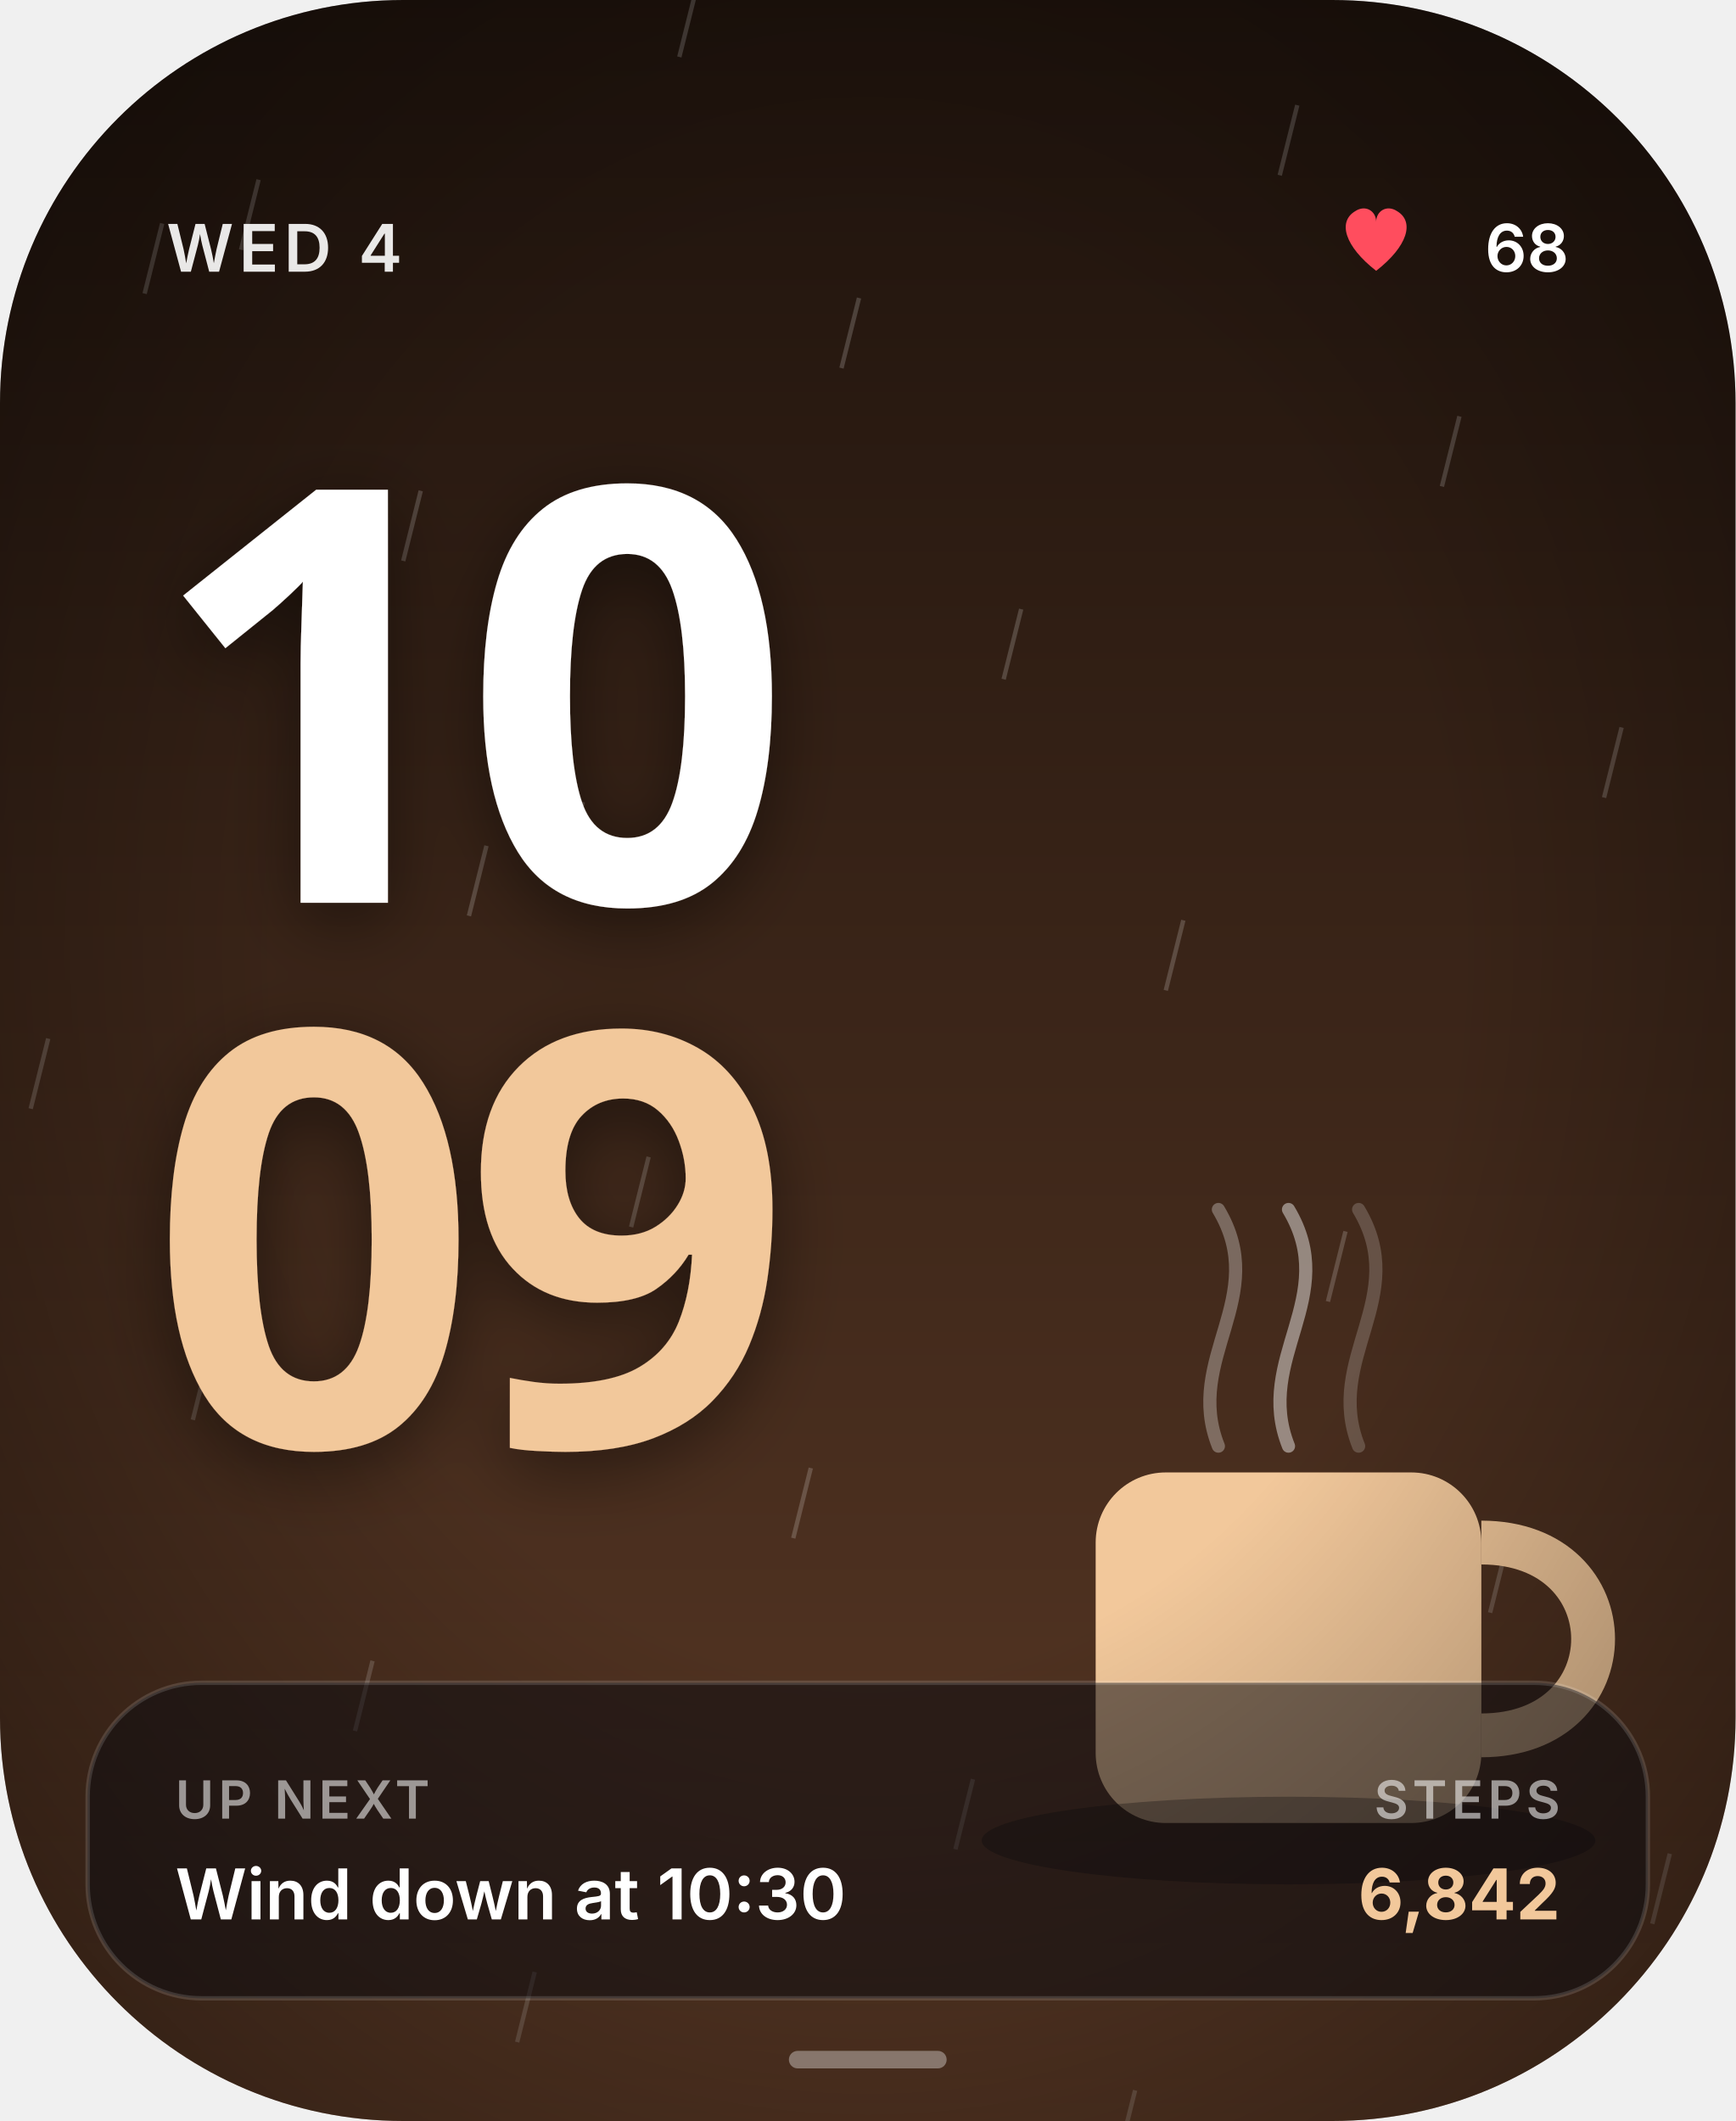
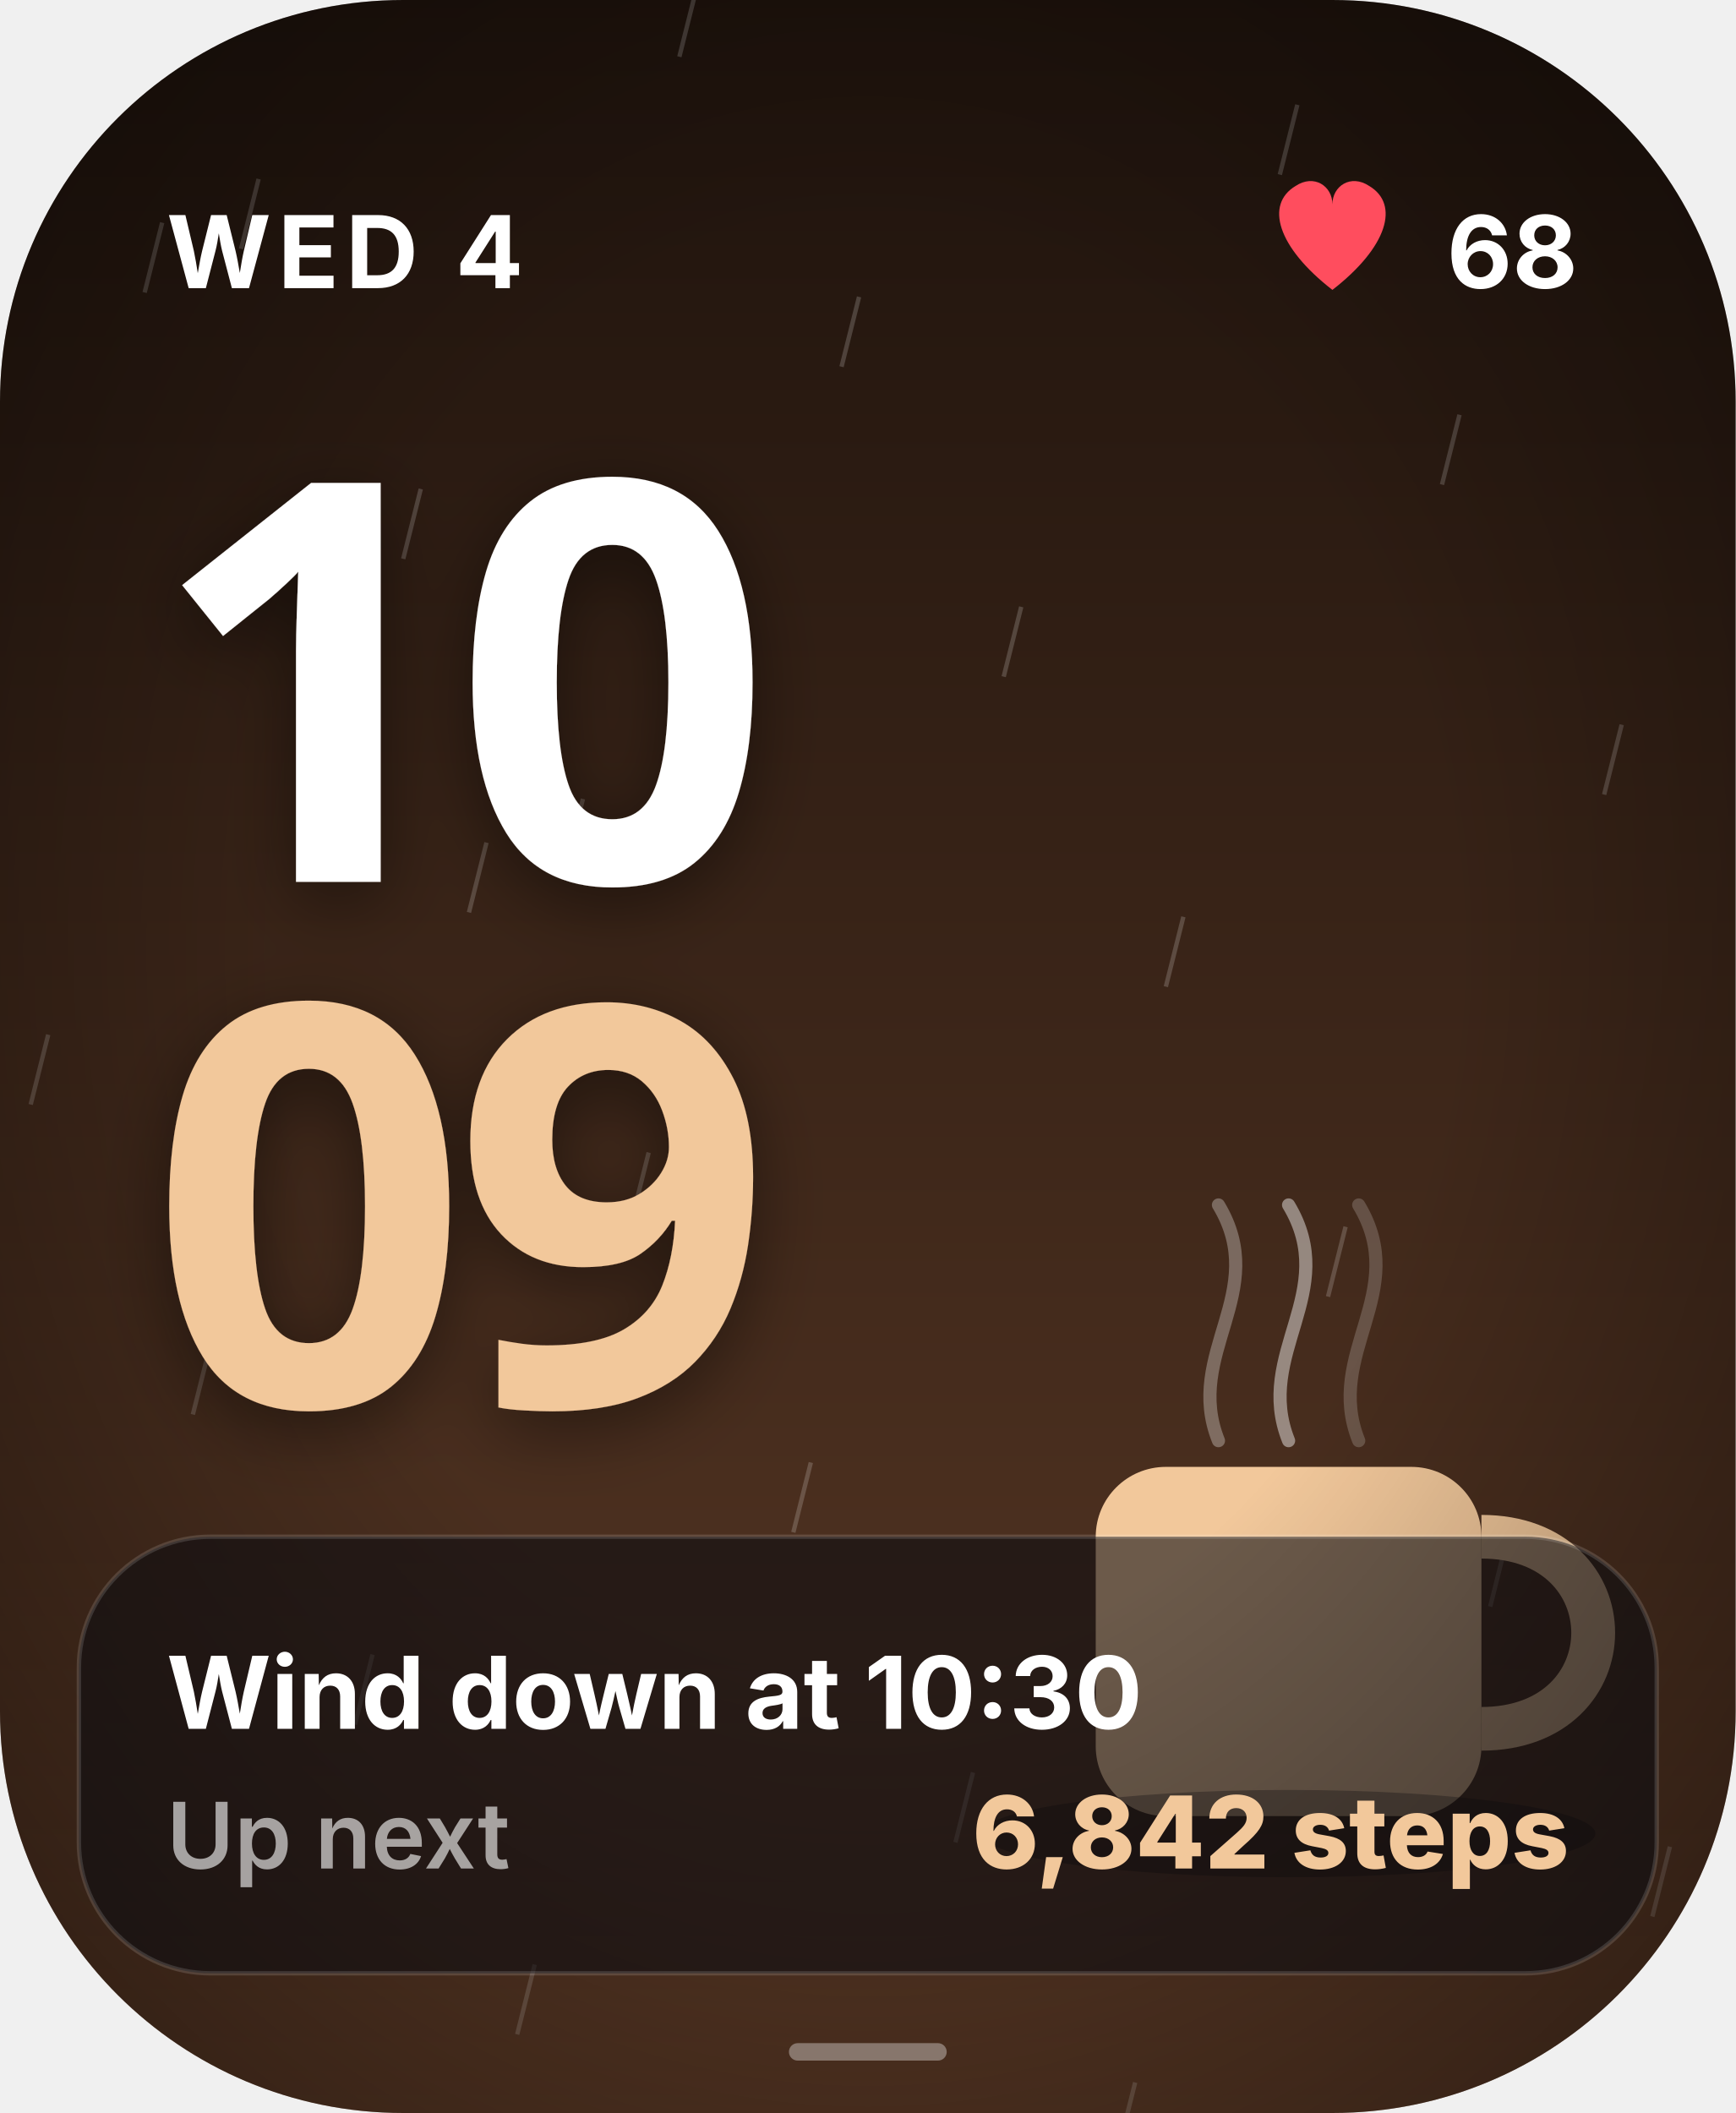
- <svg xmlns="http://www.w3.org/2000/svg" width="396" height="484" viewBox="0 0 396 484">
+ <svg xmlns="http://www.w3.org/2000/svg" width="368" height="448" preserveAspectRatio="none" viewBox="0 0 396 484">
  <defs>
    <clipPath id="hclip">
      <rect width="396" height="484" rx="92" />
    </clipPath>
    <filter id="hsoft" x="-50%" y="-50%" width="200%" height="200%">
      <feGaussianBlur stdDeviation="12" />
    </filter>
    <filter id="hshadow" x="-20%" y="-20%" width="140%" height="140%">
      <feDropShadow dx="0" dy="4" stdDeviation="8" flood-color="#000" flood-opacity=".45" />
    </filter>
    <radialGradient id="hvig" cx=".5" cy=".45" r=".75">
      <stop offset=".45" stop-color="#000" stop-opacity="0" />
      <stop offset="1" stop-color="#000" stop-opacity=".5" />
    </radialGradient>
  </defs>
  <g clip-path="url(#hclip)">
    <defs>
      <linearGradient id="hcg" x1="0" y1="0" x2="0" y2="1">
        <stop offset="0" stop-color="#1d120c" />
        <stop offset="1" stop-color="#5c3a26" />
      </linearGradient>
    </defs>
    <rect width="396" height="484" fill="url(#hcg)" />
    <line x1="0" y1="-20" x2="-4" y2="-4" stroke="#fff" stroke-width="1" opacity=".18" />
    <line x1="37" y1="51" x2="33" y2="67" stroke="#fff" stroke-width="1" opacity=".18" />
    <line x1="74" y1="122" x2="70" y2="138" stroke="#fff" stroke-width="1" opacity=".18" />
    <line x1="111" y1="193" x2="107" y2="209" stroke="#fff" stroke-width="1" opacity=".18" />
    <line x1="148" y1="264" x2="144" y2="280" stroke="#fff" stroke-width="1" opacity=".18" />
    <line x1="185" y1="335" x2="181" y2="351" stroke="#fff" stroke-width="1" opacity=".18" />
    <line x1="222" y1="406" x2="218" y2="422" stroke="#fff" stroke-width="1" opacity=".18" />
    <line x1="259" y1="477" x2="255" y2="493" stroke="#fff" stroke-width="1" opacity=".18" />
    <line x1="296" y1="24" x2="292" y2="40" stroke="#fff" stroke-width="1" opacity=".18" />
    <line x1="333" y1="95" x2="329" y2="111" stroke="#fff" stroke-width="1" opacity=".18" />
    <line x1="370" y1="166" x2="366" y2="182" stroke="#fff" stroke-width="1" opacity=".18" />
    <line x1="11" y1="237" x2="7" y2="253" stroke="#fff" stroke-width="1" opacity=".18" />
    <line x1="48" y1="308" x2="44" y2="324" stroke="#fff" stroke-width="1" opacity=".18" />
    <line x1="85" y1="379" x2="81" y2="395" stroke="#fff" stroke-width="1" opacity=".18" />
    <line x1="122" y1="450" x2="118" y2="466" stroke="#fff" stroke-width="1" opacity=".18" />
    <line x1="159" y1="-3" x2="155" y2="13" stroke="#fff" stroke-width="1" opacity=".18" />
    <line x1="196" y1="68" x2="192" y2="84" stroke="#fff" stroke-width="1" opacity=".18" />
    <line x1="233" y1="139" x2="229" y2="155" stroke="#fff" stroke-width="1" opacity=".18" />
    <line x1="270" y1="210" x2="266" y2="226" stroke="#fff" stroke-width="1" opacity=".18" />
    <line x1="307" y1="281" x2="303" y2="297" stroke="#fff" stroke-width="1" opacity=".18" />
    <line x1="344" y1="352" x2="340" y2="368" stroke="#fff" stroke-width="1" opacity=".18" />
    <line x1="381" y1="423" x2="377" y2="439" stroke="#fff" stroke-width="1" opacity=".18" />
    <line x1="22" y1="494" x2="18" y2="510" stroke="#fff" stroke-width="1" opacity=".18" />
    <line x1="59" y1="41" x2="55" y2="57" stroke="#fff" stroke-width="1" opacity=".18" />
    <line x1="96" y1="112" x2="92" y2="128" stroke="#fff" stroke-width="1" opacity=".18" />
    <line x1="133" y1="183" x2="129" y2="199" stroke="#fff" stroke-width="1" opacity=".18" />
    <g transform="translate(110 0)">
      <rect x="140" y="336" width="88" height="80" rx="16" fill="#f2c89b" />
      <path d="M228 352 C 262 352 262 396 228 396" stroke="#f2c89b" stroke-width="10" fill="none" />
      <ellipse cx="184" cy="420" rx="70" ry="10" fill="#000" opacity=".3" />
      <path d="M168 330 C 160 310, 180 296, 168 276" stroke="#fff" stroke-width="3" fill="none" stroke-linecap="round" opacity="0.30" />
      <path d="M184 330 C 176 310, 196 296, 184 276" stroke="#fff" stroke-width="3" fill="none" stroke-linecap="round" opacity="0.44" />
      <path d="M200 330 C 192 310, 212 296, 200 276" stroke="#fff" stroke-width="3" fill="none" stroke-linecap="round" opacity="0.19" />
    </g>
    <rect width="396" height="484" fill="url(#hvig)" />
-     <text x="38" y="62" font-family="Inter, 'Inter Tight', system-ui, sans-serif" font-size="15" font-weight="600" letter-spacing="1.2" fill="#ffffff" opacity=".9">WED 4</text>
-     <path transform="translate(314.0 57.0) scale(0.800)" fill="#ff4d5e" d="M0 6 C -9 -1 -11 -8 -6 -11 C -3 -13 0 -11 0 -8 C 0 -11 3 -13 6 -11 C 11 -8 9 -1 0 6Z" />
-     <text x="358" y="62" text-anchor="end" font-family="Inter, 'Inter Tight', system-ui, sans-serif" font-size="15" font-weight="600" fill="#ffffff">68</text>
+     <text x="38" y="66" font-family="Inter" font-size="23" font-weight="700" letter-spacing="1.5" fill="#ffffff">WED 4</text>
+     <path transform="translate(304.0 58.0) scale(1.400)" fill="#ff4d5e" d="M0 6 C -9 -1 -11 -8 -6 -11 C -3 -13 0 -11 0 -8 C 0 -11 3 -13 6 -11 C 11 -8 9 -1 0 6Z" />
+     <text x="360" y="66" text-anchor="end" font-family="Inter" font-size="23" font-weight="700" fill="#ffffff">68</text>
    <g filter="url(#hshadow)">
-       <text x="34" y="206" font-family="'Gabarito', sans-serif" font-weight="800" font-size="132" letter-spacing="-4" fill="#ffffff">10</text>
-       <text x="34" y="330" font-family="'Gabarito', sans-serif" font-weight="800" font-size="132" letter-spacing="-4" fill="#f2c89b">09</text>
+       <text x="34" y="202" font-family="Gabarito" font-weight="800" font-size="128" letter-spacing="-4" fill="#ffffff">10</text>
+       <text x="34" y="322" font-family="Gabarito" font-weight="800" font-size="128" letter-spacing="-4" fill="#f2c89b">09</text>
    </g>
-     <rect x="20" y="384" width="356" height="72" rx="26" fill="#0b0b10" fill-opacity=".52" stroke="#fff" stroke-opacity=".14" />
-     <text x="40" y="415" font-family="Inter, 'Inter Tight', system-ui, sans-serif" font-size="12" font-weight="600" letter-spacing="1" fill="#fff" opacity=".55">UP NEXT</text>
-     <text x="40" y="438" font-family="Inter, 'Inter Tight', system-ui, sans-serif" font-size="16" font-weight="600" fill="#fff">Wind down at 10:30</text>
-     <text x="356" y="438" text-anchor="end" font-family="Inter, 'Inter Tight', system-ui, sans-serif" font-size="16" font-weight="700" fill="#f2c89b">6,842</text>
-     <text x="356" y="415" text-anchor="end" font-family="Inter, 'Inter Tight', system-ui, sans-serif" font-size="12" font-weight="600" letter-spacing="1" fill="#fff" opacity=".55">STEPS</text>
+     <rect x="18" y="352" width="360" height="100" rx="30" fill="#0b0b10" fill-opacity=".58" stroke="#fff" stroke-opacity=".14" />
+     <text x="38" y="396" font-family="Inter" font-size="23" font-weight="700" fill="#fff">Wind down at 10:30</text>
+     <text x="38" y="428" font-family="Inter" font-size="21" font-weight="600" fill="#fff" opacity=".6">Up next</text>
+     <text x="358" y="428" text-anchor="end" font-family="Inter" font-size="23" font-weight="800" fill="#f2c89b">6,842 steps</text>
    <rect x="180" y="468" width="36" height="4" rx="2" fill="#fff" opacity=".35" />
  </g>
</svg>
